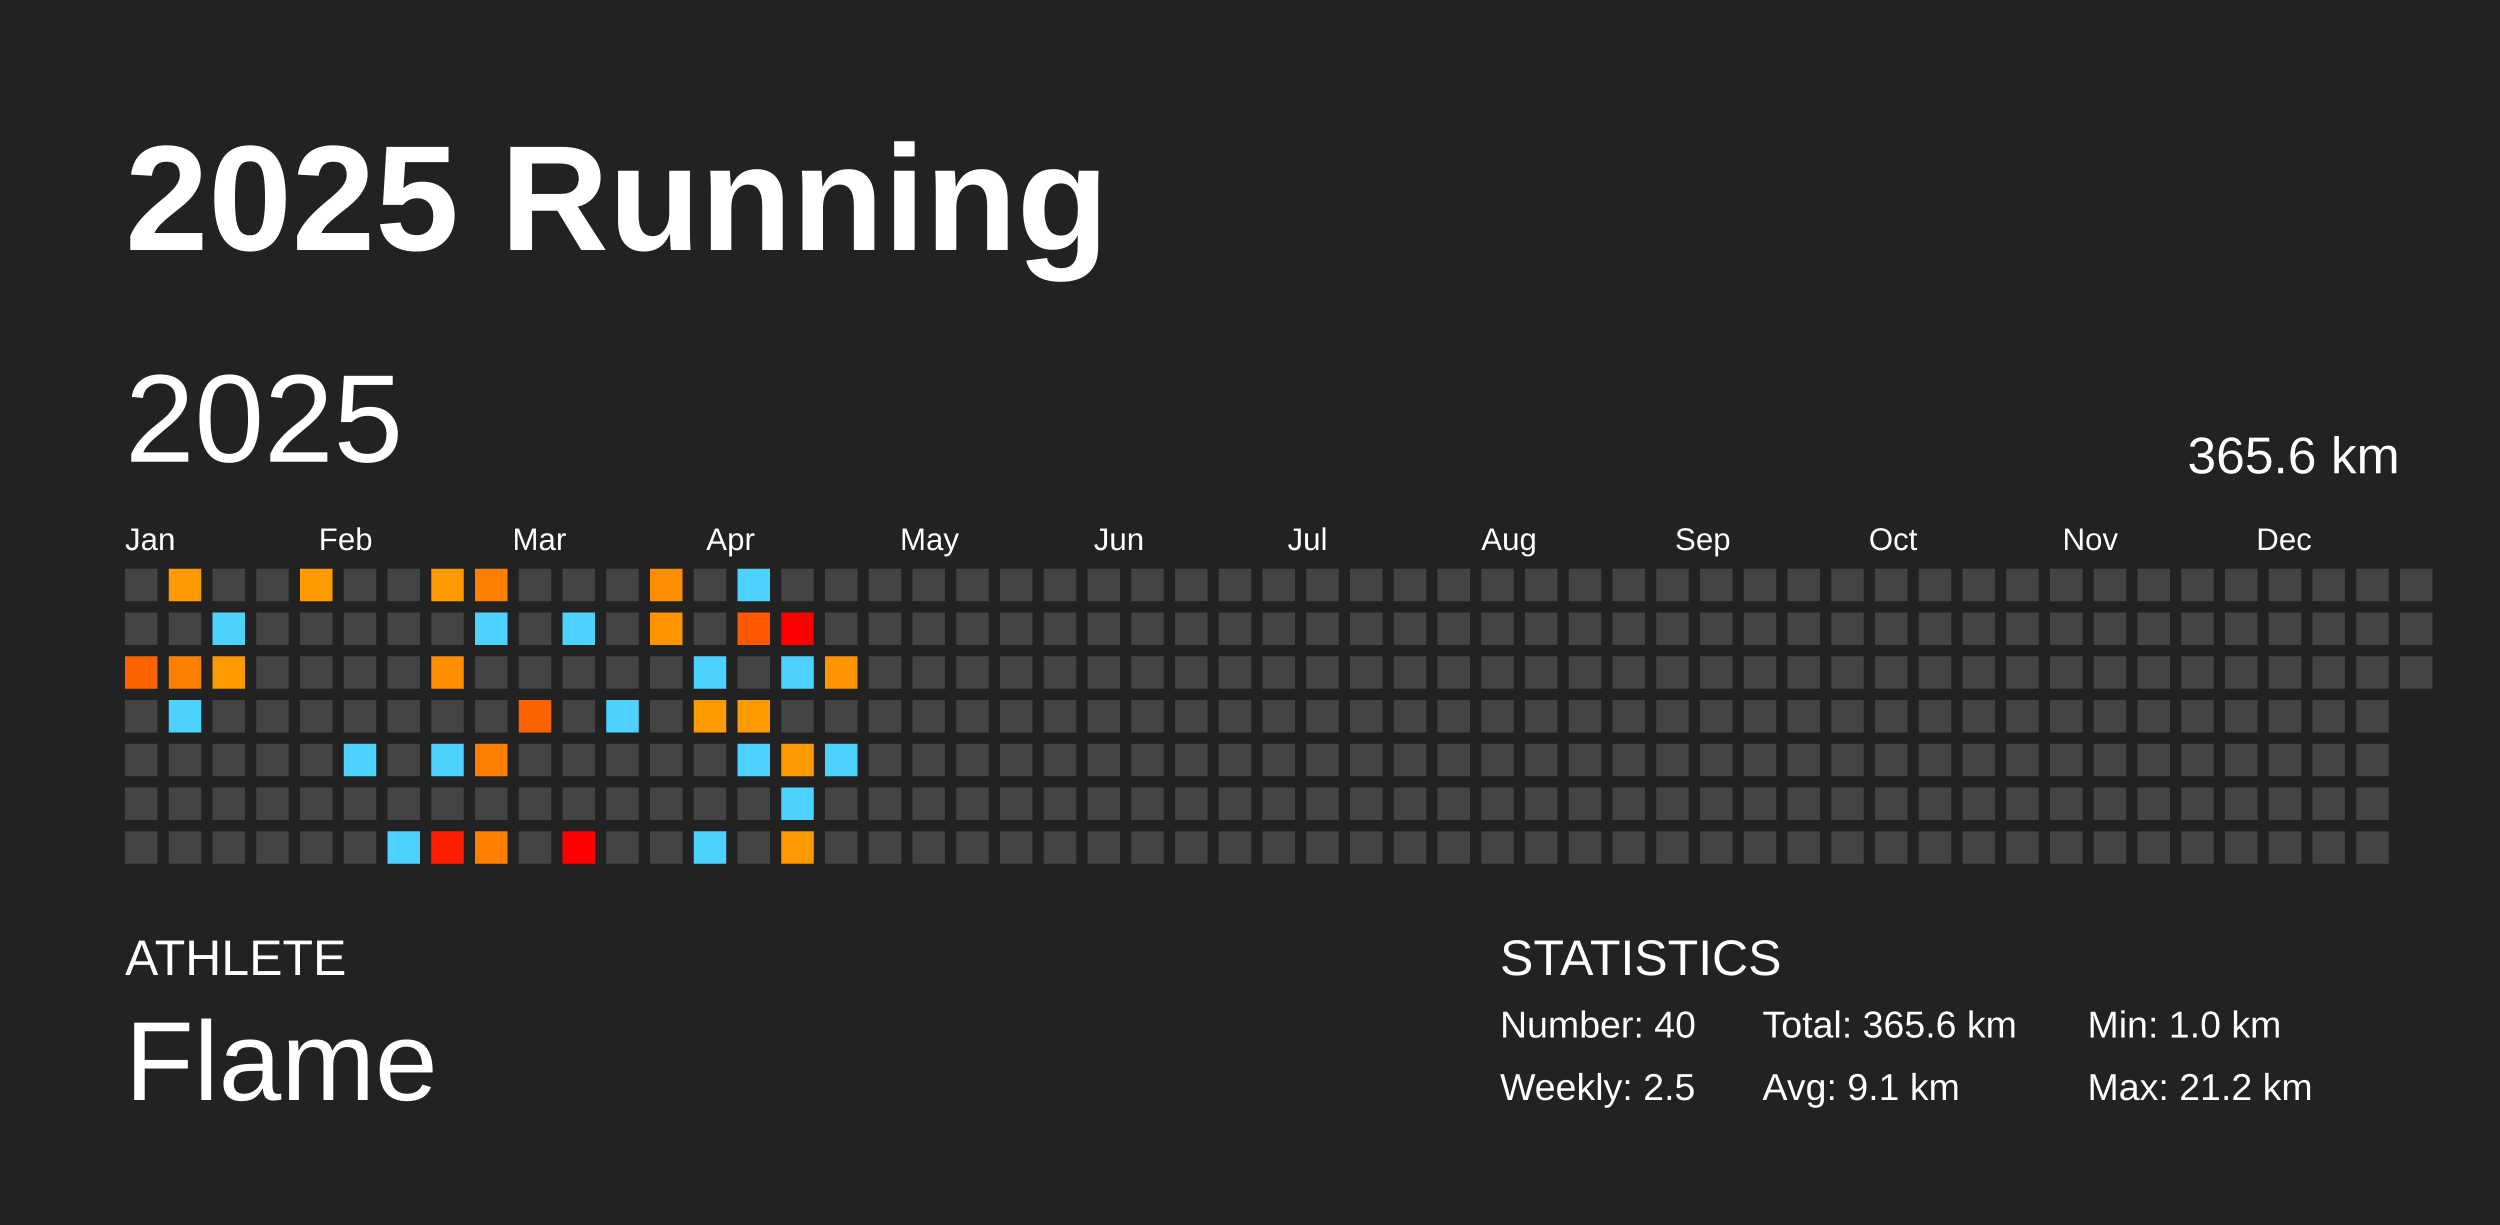
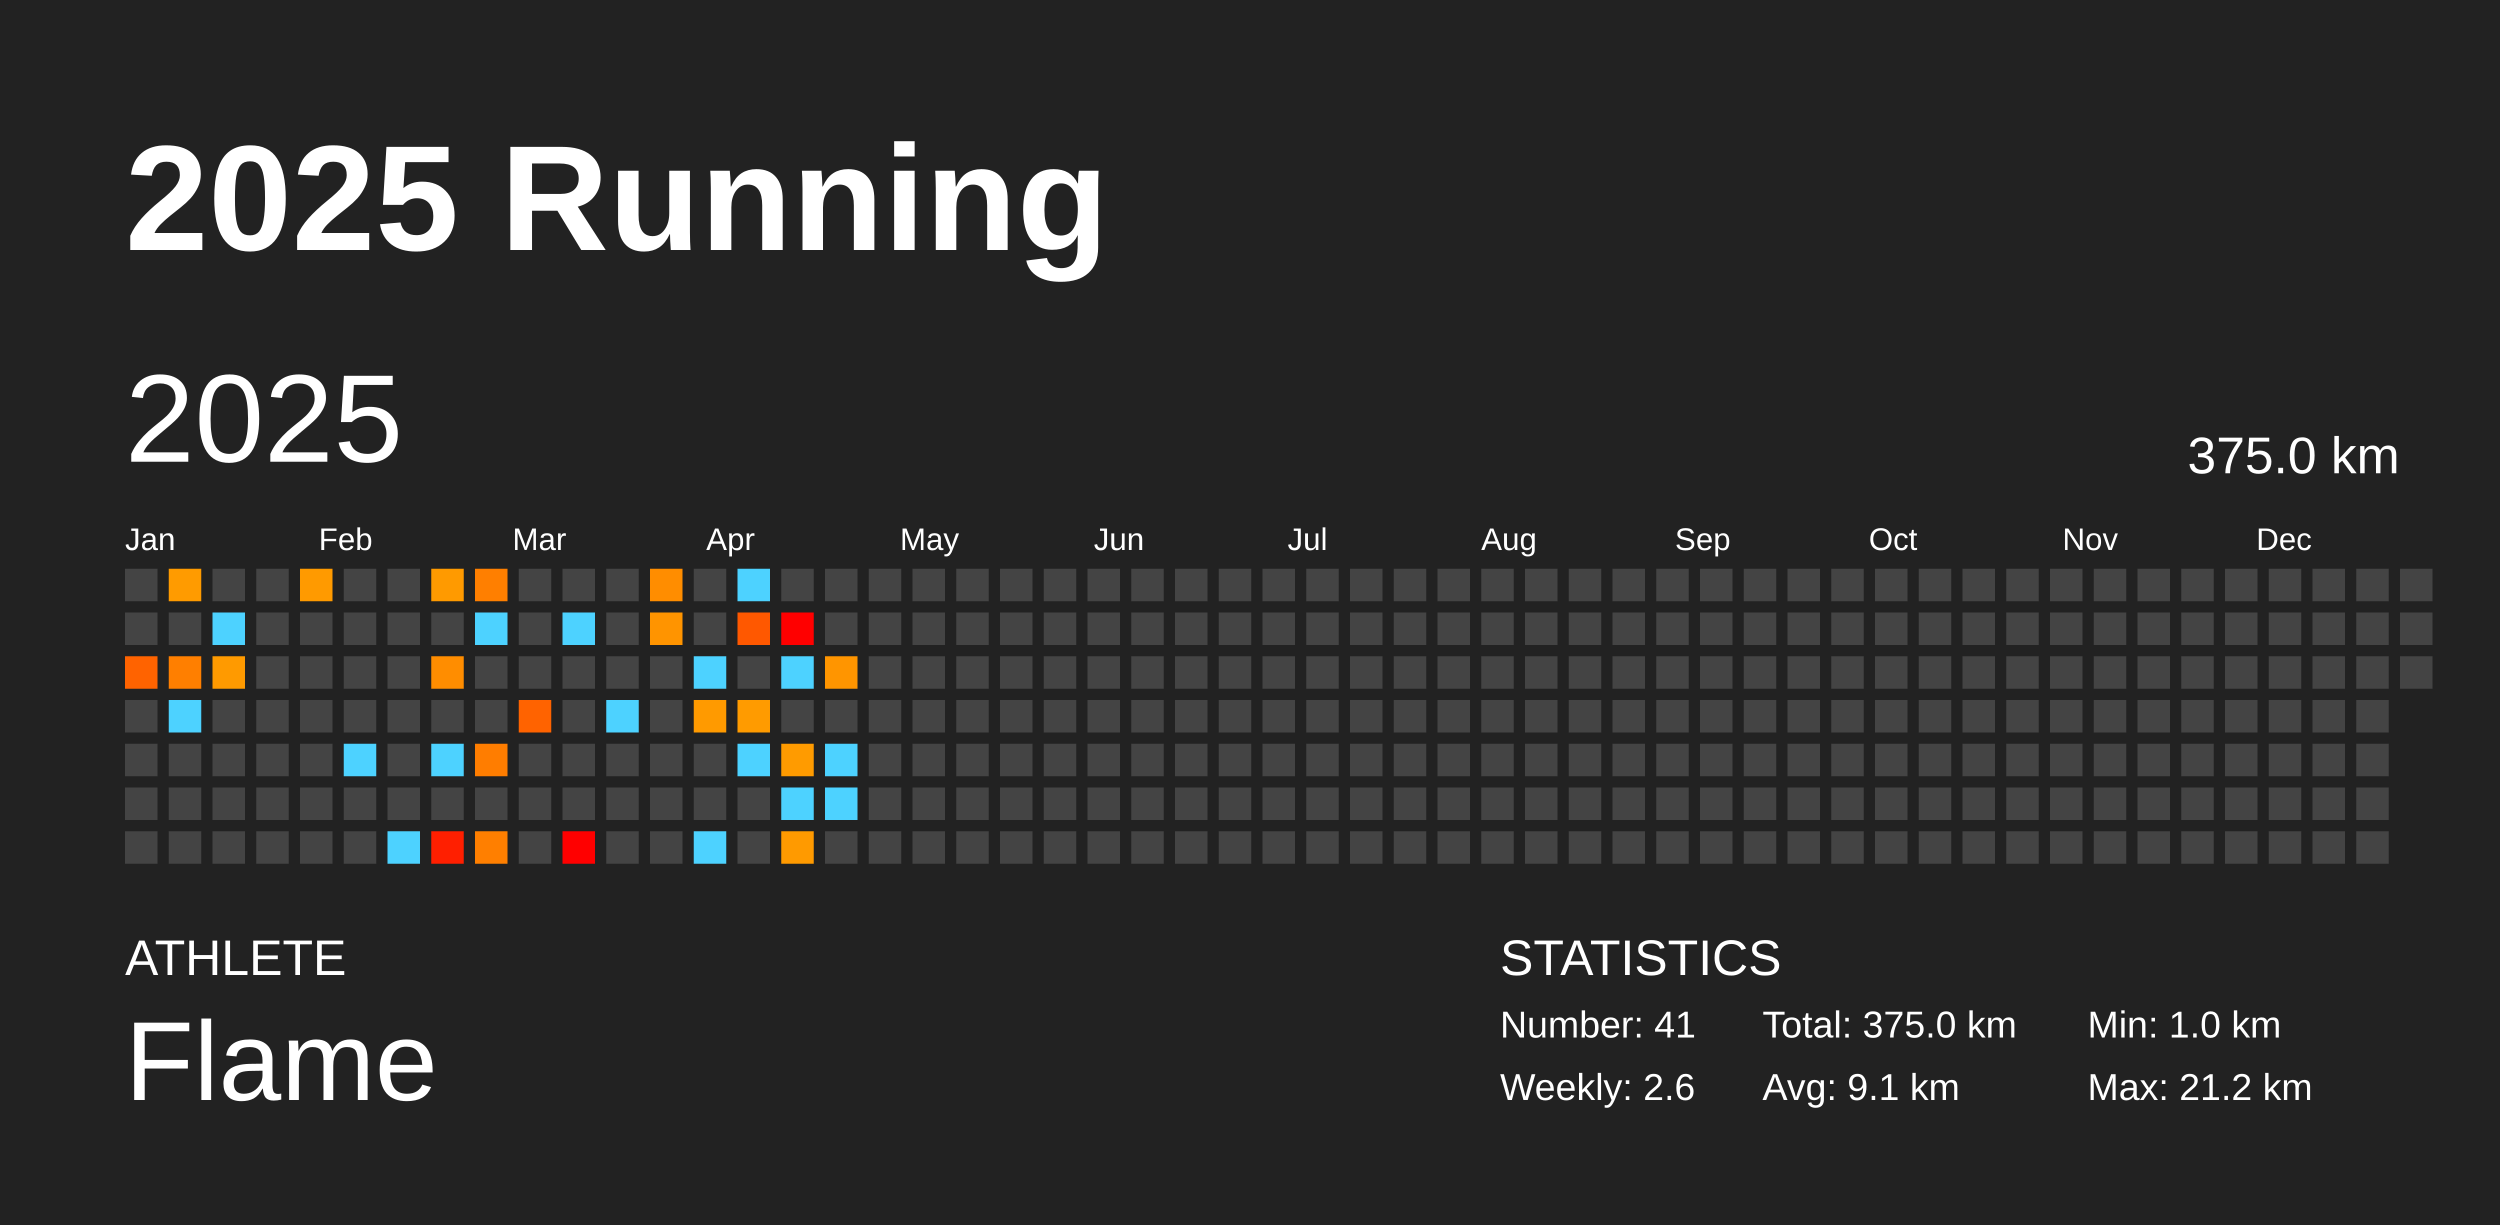
<svg xmlns="http://www.w3.org/2000/svg" baseProfile="full" height="98mm" version="1.1" viewBox="0,0,200,98" width="200mm">
  <defs />
  <rect fill="#222222" height="98" width="200" x="0" y="0" />
  <text fill="#FFFFFF" style="font-size:12px; font-family:Arial; font-weight:bold;" x="10" y="20">2025 Running</text>
  <text fill="#FFFFFF" style="font-size:4px; font-family:Arial" x="10" y="78">ATHLETE</text>
  <text fill="#FFFFFF" style="font-size:9px; font-family:Arial" x="10" y="88">Flame</text>
  <text fill="#FFFFFF" style="font-size:4px; font-family:Arial" x="120" y="78">STATISTICS</text>
-   <text fill="#FFFFFF" style="font-size:3px; font-family:Arial" x="120" y="83">Number: 40</text>
-   <text fill="#FFFFFF" style="font-size:3px; font-family:Arial" x="120" y="88">Weekly: 2.5</text>
-   <text fill="#FFFFFF" style="font-size:3px; font-family:Arial" x="141" y="83">Total: 365.6 km</text>
+   <text fill="#FFFFFF" style="font-size:3px; font-family:Arial" x="120" y="83">Number: 41</text>
+   <text fill="#FFFFFF" style="font-size:3px; font-family:Arial" x="120" y="88">Weekly: 2.6</text>
+   <text fill="#FFFFFF" style="font-size:3px; font-family:Arial" x="141" y="83">Total: 375.0 km</text>
  <text fill="#FFFFFF" style="font-size:3px; font-family:Arial" x="141" y="88">Avg: 9.1 km</text>
  <text fill="#FFFFFF" style="font-size:3px; font-family:Arial" x="167" y="83">Min: 1.0 km</text>
  <text fill="#FFFFFF" style="font-size:3px; font-family:Arial" x="167" y="88">Max: 21.2 km</text>
  <text dominant-baseline="hanging" fill="#FFFFFF" style="font-size:10.0px; font-family:Arial;" x="10" y="30">2025</text>
-   <text dominant-baseline="hanging" fill="#FFFFFF" style="font-size:4.125px; font-family:Arial;" x="175" y="35">365.6 km</text>
+   <text dominant-baseline="hanging" fill="#FFFFFF" style="font-size:4.125px; font-family:Arial;" x="175" y="35">375.0 km</text>
  <text fill="#FFFFFF" style="font-size:2.5px; font-family:Arial" x="10.0" y="44">Jan</text>
  <text fill="#FFFFFF" style="font-size:2.5px; font-family:Arial" x="25.5" y="44">Feb</text>
  <text fill="#FFFFFF" style="font-size:2.5px; font-family:Arial" x="41.0" y="44">Mar</text>
  <text fill="#FFFFFF" style="font-size:2.5px; font-family:Arial" x="56.5" y="44">Apr</text>
  <text fill="#FFFFFF" style="font-size:2.5px; font-family:Arial" x="72.0" y="44">May</text>
  <text fill="#FFFFFF" style="font-size:2.5px; font-family:Arial" x="87.5" y="44">Jun</text>
  <text fill="#FFFFFF" style="font-size:2.5px; font-family:Arial" x="103.0" y="44">Jul</text>
  <text fill="#FFFFFF" style="font-size:2.5px; font-family:Arial" x="118.5" y="44">Aug</text>
  <text fill="#FFFFFF" style="font-size:2.5px; font-family:Arial" x="134.0" y="44">Sep</text>
  <text fill="#FFFFFF" style="font-size:2.5px; font-family:Arial" x="149.5" y="44">Oct</text>
  <text fill="#FFFFFF" style="font-size:2.5px; font-family:Arial" x="165.0" y="44">Nov</text>
  <text fill="#FFFFFF" style="font-size:2.5px; font-family:Arial" x="180.5" y="44">Dec</text>
  <rect fill="#444444" height="2.6" width="2.6" x="10.0" y="45.5" />
  <rect fill="#444444" height="2.6" width="2.6" x="10.0" y="49.0" />
  <rect fill="#ff6300" height="2.6" width="2.6" x="10.0" y="52.5" />
  <rect fill="#444444" height="2.6" width="2.6" x="10.0" y="56.0" />
  <rect fill="#444444" height="2.6" width="2.6" x="10.0" y="59.5" />
  <rect fill="#444444" height="2.6" width="2.6" x="10.0" y="63.0" />
  <rect fill="#444444" height="2.6" width="2.6" x="10.0" y="66.5" />
  <rect fill="#ff9b00" height="2.6" width="2.6" x="13.5" y="45.5" />
  <rect fill="#444444" height="2.6" width="2.6" x="13.5" y="49.0" />
  <rect fill="#ff7f00" height="2.6" width="2.6" x="13.5" y="52.5" />
  <rect fill="#4dd2ff" height="2.6" width="2.6" x="13.5" y="56.0" />
  <rect fill="#444444" height="2.6" width="2.6" x="13.5" y="59.5" />
  <rect fill="#444444" height="2.6" width="2.6" x="13.5" y="63.0" />
  <rect fill="#444444" height="2.6" width="2.6" x="13.5" y="66.5" />
  <rect fill="#444444" height="2.6" width="2.6" x="17.0" y="45.5" />
  <rect fill="#4dd2ff" height="2.6" width="2.6" x="17.0" y="49.0" />
  <rect fill="#ff9a00" height="2.6" width="2.6" x="17.0" y="52.5" />
  <rect fill="#444444" height="2.6" width="2.6" x="17.0" y="56.0" />
  <rect fill="#444444" height="2.6" width="2.6" x="17.0" y="59.5" />
  <rect fill="#444444" height="2.6" width="2.6" x="17.0" y="63.0" />
  <rect fill="#444444" height="2.6" width="2.6" x="17.0" y="66.5" />
  <rect fill="#444444" height="2.6" width="2.6" x="20.5" y="45.5" />
  <rect fill="#444444" height="2.6" width="2.6" x="20.5" y="49.0" />
  <rect fill="#444444" height="2.6" width="2.6" x="20.5" y="52.5" />
  <rect fill="#444444" height="2.6" width="2.6" x="20.5" y="56.0" />
  <rect fill="#444444" height="2.6" width="2.6" x="20.5" y="59.5" />
  <rect fill="#444444" height="2.6" width="2.6" x="20.5" y="63.0" />
  <rect fill="#444444" height="2.6" width="2.6" x="20.5" y="66.5" />
  <rect fill="#ff9a00" height="2.6" width="2.6" x="24.0" y="45.5" />
  <rect fill="#444444" height="2.6" width="2.6" x="24.0" y="49.0" />
  <rect fill="#444444" height="2.6" width="2.6" x="24.0" y="52.5" />
  <rect fill="#444444" height="2.6" width="2.6" x="24.0" y="56.0" />
  <rect fill="#444444" height="2.6" width="2.6" x="24.0" y="59.5" />
  <rect fill="#444444" height="2.6" width="2.6" x="24.0" y="63.0" />
  <rect fill="#444444" height="2.6" width="2.6" x="24.0" y="66.5" />
  <rect fill="#444444" height="2.6" width="2.6" x="27.5" y="45.5" />
  <rect fill="#444444" height="2.6" width="2.6" x="27.5" y="49.0" />
  <rect fill="#444444" height="2.6" width="2.6" x="27.5" y="52.5" />
  <rect fill="#444444" height="2.6" width="2.6" x="27.5" y="56.0" />
  <rect fill="#4dd2ff" height="2.6" width="2.6" x="27.5" y="59.5" />
  <rect fill="#444444" height="2.6" width="2.6" x="27.5" y="63.0" />
  <rect fill="#444444" height="2.6" width="2.6" x="27.5" y="66.5" />
  <rect fill="#444444" height="2.6" width="2.6" x="31.0" y="45.5" />
  <rect fill="#444444" height="2.6" width="2.6" x="31.0" y="49.0" />
  <rect fill="#444444" height="2.6" width="2.6" x="31.0" y="52.5" />
  <rect fill="#444444" height="2.6" width="2.6" x="31.0" y="56.0" />
  <rect fill="#444444" height="2.6" width="2.6" x="31.0" y="59.5" />
  <rect fill="#444444" height="2.6" width="2.6" x="31.0" y="63.0" />
  <rect fill="#4dd2ff" height="2.6" width="2.6" x="31.0" y="66.5" />
  <rect fill="#ff9a00" height="2.6" width="2.6" x="34.5" y="45.5" />
  <rect fill="#444444" height="2.6" width="2.6" x="34.5" y="49.0" />
  <rect fill="#ff8d00" height="2.6" width="2.6" x="34.5" y="52.5" />
  <rect fill="#444444" height="2.6" width="2.6" x="34.5" y="56.0" />
  <rect fill="#4dd2ff" height="2.6" width="2.6" x="34.5" y="59.5" />
  <rect fill="#444444" height="2.6" width="2.6" x="34.5" y="63.0" />
  <rect fill="#ff1f00" height="2.6" width="2.6" x="34.5" y="66.5" />
  <rect fill="#ff7f00" height="2.6" width="2.6" x="38.0" y="45.5" />
  <rect fill="#4dd2ff" height="2.6" width="2.6" x="38.0" y="49.0" />
  <rect fill="#444444" height="2.6" width="2.6" x="38.0" y="52.5" />
  <rect fill="#444444" height="2.6" width="2.6" x="38.0" y="56.0" />
  <rect fill="#ff7d00" height="2.6" width="2.6" x="38.0" y="59.5" />
  <rect fill="#444444" height="2.6" width="2.6" x="38.0" y="63.0" />
  <rect fill="#ff7f00" height="2.6" width="2.6" x="38.0" y="66.5" />
  <rect fill="#444444" height="2.6" width="2.6" x="41.5" y="45.5" />
  <rect fill="#444444" height="2.6" width="2.6" x="41.5" y="49.0" />
  <rect fill="#444444" height="2.6" width="2.6" x="41.5" y="52.5" />
  <rect fill="#ff6300" height="2.6" width="2.6" x="41.5" y="56.0" />
  <rect fill="#444444" height="2.6" width="2.6" x="41.5" y="59.5" />
  <rect fill="#444444" height="2.6" width="2.6" x="41.5" y="63.0" />
  <rect fill="#444444" height="2.6" width="2.6" x="41.5" y="66.5" />
  <rect fill="#444444" height="2.6" width="2.6" x="45.0" y="45.5" />
  <rect fill="#4dd2ff" height="2.6" width="2.6" x="45.0" y="49.0" />
  <rect fill="#444444" height="2.6" width="2.6" x="45.0" y="52.5" />
  <rect fill="#444444" height="2.6" width="2.6" x="45.0" y="56.0" />
  <rect fill="#444444" height="2.6" width="2.6" x="45.0" y="59.5" />
  <rect fill="#444444" height="2.6" width="2.6" x="45.0" y="63.0" />
  <rect fill="red" height="2.6" width="2.6" x="45.0" y="66.5" />
  <rect fill="#444444" height="2.6" width="2.6" x="48.5" y="45.5" />
  <rect fill="#444444" height="2.6" width="2.6" x="48.5" y="49.0" />
  <rect fill="#444444" height="2.6" width="2.6" x="48.5" y="52.5" />
  <rect fill="#4dd2ff" height="2.6" width="2.6" x="48.5" y="56.0" />
  <rect fill="#444444" height="2.6" width="2.6" x="48.5" y="59.5" />
  <rect fill="#444444" height="2.6" width="2.6" x="48.5" y="63.0" />
  <rect fill="#444444" height="2.6" width="2.6" x="48.5" y="66.5" />
  <rect fill="#ff8d00" height="2.6" width="2.6" x="52.0" y="45.5" />
  <rect fill="#ff9400" height="2.6" width="2.6" x="52.0" y="49.0" />
  <rect fill="#444444" height="2.6" width="2.6" x="52.0" y="52.5" />
  <rect fill="#444444" height="2.6" width="2.6" x="52.0" y="56.0" />
  <rect fill="#444444" height="2.6" width="2.6" x="52.0" y="59.5" />
  <rect fill="#444444" height="2.6" width="2.6" x="52.0" y="63.0" />
  <rect fill="#444444" height="2.6" width="2.6" x="52.0" y="66.5" />
  <rect fill="#444444" height="2.6" width="2.6" x="55.5" y="45.5" />
  <rect fill="#444444" height="2.6" width="2.6" x="55.5" y="49.0" />
  <rect fill="#4dd2ff" height="2.6" width="2.6" x="55.5" y="52.5" />
  <rect fill="#ff9a00" height="2.6" width="2.6" x="55.5" y="56.0" />
  <rect fill="#444444" height="2.6" width="2.6" x="55.5" y="59.5" />
  <rect fill="#444444" height="2.6" width="2.6" x="55.5" y="63.0" />
  <rect fill="#4dd2ff" height="2.6" width="2.6" x="55.5" y="66.5" />
  <rect fill="#4dd2ff" height="2.6" width="2.6" x="59.0" y="45.5" />
  <rect fill="#ff5800" height="2.6" width="2.6" x="59.0" y="49.0" />
  <rect fill="#444444" height="2.6" width="2.6" x="59.0" y="52.5" />
  <rect fill="#ff9b00" height="2.6" width="2.6" x="59.0" y="56.0" />
  <rect fill="#4dd2ff" height="2.6" width="2.6" x="59.0" y="59.5" />
  <rect fill="#444444" height="2.6" width="2.6" x="59.0" y="63.0" />
  <rect fill="#444444" height="2.6" width="2.6" x="59.0" y="66.5" />
  <rect fill="#444444" height="2.6" width="2.6" x="62.5" y="45.5" />
  <rect fill="red" height="2.6" width="2.6" x="62.5" y="49.0" />
  <rect fill="#4dd2ff" height="2.6" width="2.6" x="62.5" y="52.5" />
  <rect fill="#444444" height="2.6" width="2.6" x="62.5" y="56.0" />
  <rect fill="#ff9b00" height="2.6" width="2.6" x="62.5" y="59.5" />
  <rect fill="#4dd2ff" height="2.6" width="2.6" x="62.5" y="63.0" />
  <rect fill="#ff9a00" height="2.6" width="2.6" x="62.5" y="66.5" />
  <rect fill="#444444" height="2.6" width="2.6" x="66.0" y="45.5" />
  <rect fill="#444444" height="2.6" width="2.6" x="66.0" y="49.0" />
  <rect fill="#ff9500" height="2.6" width="2.6" x="66.0" y="52.5" />
  <rect fill="#444444" height="2.6" width="2.6" x="66.0" y="56.0" />
  <rect fill="#4dd2ff" height="2.6" width="2.6" x="66.0" y="59.5" />
-   <rect fill="#444444" height="2.6" width="2.6" x="66.0" y="63.0" />
+   <rect fill="#4dd2ff" height="2.6" width="2.6" x="66.0" y="63.0" />
  <rect fill="#444444" height="2.6" width="2.6" x="66.0" y="66.5" />
  <rect fill="#444444" height="2.6" width="2.6" x="69.5" y="45.5" />
  <rect fill="#444444" height="2.6" width="2.6" x="69.5" y="49.0" />
  <rect fill="#444444" height="2.6" width="2.6" x="69.5" y="52.5" />
  <rect fill="#444444" height="2.6" width="2.6" x="69.5" y="56.0" />
  <rect fill="#444444" height="2.6" width="2.6" x="69.5" y="59.5" />
  <rect fill="#444444" height="2.6" width="2.6" x="69.5" y="63.0" />
  <rect fill="#444444" height="2.6" width="2.6" x="69.5" y="66.5" />
  <rect fill="#444444" height="2.6" width="2.6" x="73.0" y="45.5" />
  <rect fill="#444444" height="2.6" width="2.6" x="73.0" y="49.0" />
  <rect fill="#444444" height="2.6" width="2.6" x="73.0" y="52.5" />
  <rect fill="#444444" height="2.6" width="2.6" x="73.0" y="56.0" />
  <rect fill="#444444" height="2.6" width="2.6" x="73.0" y="59.5" />
  <rect fill="#444444" height="2.6" width="2.6" x="73.0" y="63.0" />
  <rect fill="#444444" height="2.6" width="2.6" x="73.0" y="66.5" />
  <rect fill="#444444" height="2.6" width="2.6" x="76.5" y="45.5" />
  <rect fill="#444444" height="2.6" width="2.6" x="76.5" y="49.0" />
  <rect fill="#444444" height="2.6" width="2.6" x="76.5" y="52.5" />
  <rect fill="#444444" height="2.6" width="2.6" x="76.5" y="56.0" />
  <rect fill="#444444" height="2.6" width="2.6" x="76.5" y="59.5" />
  <rect fill="#444444" height="2.6" width="2.6" x="76.5" y="63.0" />
  <rect fill="#444444" height="2.6" width="2.6" x="76.5" y="66.5" />
  <rect fill="#444444" height="2.6" width="2.6" x="80.0" y="45.5" />
  <rect fill="#444444" height="2.6" width="2.6" x="80.0" y="49.0" />
  <rect fill="#444444" height="2.6" width="2.6" x="80.0" y="52.5" />
  <rect fill="#444444" height="2.6" width="2.6" x="80.0" y="56.0" />
  <rect fill="#444444" height="2.6" width="2.6" x="80.0" y="59.5" />
  <rect fill="#444444" height="2.6" width="2.6" x="80.0" y="63.0" />
  <rect fill="#444444" height="2.6" width="2.6" x="80.0" y="66.5" />
  <rect fill="#444444" height="2.6" width="2.6" x="83.5" y="45.5" />
  <rect fill="#444444" height="2.6" width="2.6" x="83.5" y="49.0" />
  <rect fill="#444444" height="2.6" width="2.6" x="83.5" y="52.5" />
  <rect fill="#444444" height="2.6" width="2.6" x="83.5" y="56.0" />
  <rect fill="#444444" height="2.6" width="2.6" x="83.5" y="59.5" />
  <rect fill="#444444" height="2.6" width="2.6" x="83.5" y="63.0" />
  <rect fill="#444444" height="2.6" width="2.6" x="83.5" y="66.5" />
  <rect fill="#444444" height="2.6" width="2.6" x="87.0" y="45.5" />
  <rect fill="#444444" height="2.6" width="2.6" x="87.0" y="49.0" />
  <rect fill="#444444" height="2.6" width="2.6" x="87.0" y="52.5" />
  <rect fill="#444444" height="2.6" width="2.6" x="87.0" y="56.0" />
  <rect fill="#444444" height="2.6" width="2.6" x="87.0" y="59.5" />
  <rect fill="#444444" height="2.6" width="2.6" x="87.0" y="63.0" />
  <rect fill="#444444" height="2.6" width="2.6" x="87.0" y="66.5" />
  <rect fill="#444444" height="2.6" width="2.6" x="90.5" y="45.5" />
  <rect fill="#444444" height="2.6" width="2.6" x="90.5" y="49.0" />
  <rect fill="#444444" height="2.6" width="2.6" x="90.5" y="52.5" />
  <rect fill="#444444" height="2.6" width="2.6" x="90.5" y="56.0" />
  <rect fill="#444444" height="2.6" width="2.6" x="90.5" y="59.5" />
  <rect fill="#444444" height="2.6" width="2.6" x="90.5" y="63.0" />
  <rect fill="#444444" height="2.6" width="2.6" x="90.5" y="66.5" />
  <rect fill="#444444" height="2.6" width="2.6" x="94.0" y="45.5" />
  <rect fill="#444444" height="2.6" width="2.6" x="94.0" y="49.0" />
  <rect fill="#444444" height="2.6" width="2.6" x="94.0" y="52.5" />
  <rect fill="#444444" height="2.6" width="2.6" x="94.0" y="56.0" />
  <rect fill="#444444" height="2.6" width="2.6" x="94.0" y="59.5" />
  <rect fill="#444444" height="2.6" width="2.6" x="94.0" y="63.0" />
  <rect fill="#444444" height="2.6" width="2.6" x="94.0" y="66.5" />
  <rect fill="#444444" height="2.6" width="2.6" x="97.5" y="45.5" />
  <rect fill="#444444" height="2.6" width="2.6" x="97.5" y="49.0" />
  <rect fill="#444444" height="2.6" width="2.6" x="97.5" y="52.5" />
  <rect fill="#444444" height="2.6" width="2.6" x="97.5" y="56.0" />
  <rect fill="#444444" height="2.6" width="2.6" x="97.5" y="59.5" />
  <rect fill="#444444" height="2.6" width="2.6" x="97.5" y="63.0" />
  <rect fill="#444444" height="2.6" width="2.6" x="97.5" y="66.5" />
  <rect fill="#444444" height="2.6" width="2.6" x="101.0" y="45.5" />
  <rect fill="#444444" height="2.6" width="2.6" x="101.0" y="49.0" />
  <rect fill="#444444" height="2.6" width="2.6" x="101.0" y="52.5" />
  <rect fill="#444444" height="2.6" width="2.6" x="101.0" y="56.0" />
  <rect fill="#444444" height="2.6" width="2.6" x="101.0" y="59.5" />
  <rect fill="#444444" height="2.6" width="2.6" x="101.0" y="63.0" />
  <rect fill="#444444" height="2.6" width="2.6" x="101.0" y="66.5" />
  <rect fill="#444444" height="2.6" width="2.6" x="104.5" y="45.5" />
  <rect fill="#444444" height="2.6" width="2.6" x="104.5" y="49.0" />
  <rect fill="#444444" height="2.6" width="2.6" x="104.5" y="52.5" />
  <rect fill="#444444" height="2.6" width="2.6" x="104.5" y="56.0" />
  <rect fill="#444444" height="2.6" width="2.6" x="104.5" y="59.5" />
  <rect fill="#444444" height="2.6" width="2.6" x="104.5" y="63.0" />
  <rect fill="#444444" height="2.6" width="2.6" x="104.5" y="66.5" />
  <rect fill="#444444" height="2.6" width="2.6" x="108.0" y="45.5" />
  <rect fill="#444444" height="2.6" width="2.6" x="108.0" y="49.0" />
  <rect fill="#444444" height="2.6" width="2.6" x="108.0" y="52.5" />
  <rect fill="#444444" height="2.6" width="2.6" x="108.0" y="56.0" />
  <rect fill="#444444" height="2.6" width="2.6" x="108.0" y="59.5" />
  <rect fill="#444444" height="2.6" width="2.6" x="108.0" y="63.0" />
  <rect fill="#444444" height="2.6" width="2.6" x="108.0" y="66.5" />
  <rect fill="#444444" height="2.6" width="2.6" x="111.5" y="45.5" />
  <rect fill="#444444" height="2.6" width="2.6" x="111.5" y="49.0" />
  <rect fill="#444444" height="2.6" width="2.6" x="111.5" y="52.5" />
  <rect fill="#444444" height="2.6" width="2.6" x="111.5" y="56.0" />
  <rect fill="#444444" height="2.6" width="2.6" x="111.5" y="59.5" />
  <rect fill="#444444" height="2.6" width="2.6" x="111.5" y="63.0" />
  <rect fill="#444444" height="2.6" width="2.6" x="111.5" y="66.5" />
  <rect fill="#444444" height="2.6" width="2.6" x="115.0" y="45.5" />
  <rect fill="#444444" height="2.6" width="2.6" x="115.0" y="49.0" />
  <rect fill="#444444" height="2.6" width="2.6" x="115.0" y="52.5" />
  <rect fill="#444444" height="2.6" width="2.6" x="115.0" y="56.0" />
  <rect fill="#444444" height="2.6" width="2.6" x="115.0" y="59.5" />
  <rect fill="#444444" height="2.6" width="2.6" x="115.0" y="63.0" />
  <rect fill="#444444" height="2.6" width="2.6" x="115.0" y="66.5" />
  <rect fill="#444444" height="2.6" width="2.6" x="118.5" y="45.5" />
  <rect fill="#444444" height="2.6" width="2.6" x="118.5" y="49.0" />
  <rect fill="#444444" height="2.6" width="2.6" x="118.5" y="52.5" />
  <rect fill="#444444" height="2.6" width="2.6" x="118.5" y="56.0" />
  <rect fill="#444444" height="2.6" width="2.6" x="118.5" y="59.5" />
  <rect fill="#444444" height="2.6" width="2.6" x="118.5" y="63.0" />
  <rect fill="#444444" height="2.6" width="2.6" x="118.5" y="66.5" />
  <rect fill="#444444" height="2.6" width="2.6" x="122.0" y="45.5" />
  <rect fill="#444444" height="2.6" width="2.6" x="122.0" y="49.0" />
  <rect fill="#444444" height="2.6" width="2.6" x="122.0" y="52.5" />
  <rect fill="#444444" height="2.6" width="2.6" x="122.0" y="56.0" />
  <rect fill="#444444" height="2.6" width="2.6" x="122.0" y="59.5" />
  <rect fill="#444444" height="2.6" width="2.6" x="122.0" y="63.0" />
  <rect fill="#444444" height="2.6" width="2.6" x="122.0" y="66.5" />
  <rect fill="#444444" height="2.6" width="2.6" x="125.5" y="45.5" />
  <rect fill="#444444" height="2.6" width="2.6" x="125.5" y="49.0" />
  <rect fill="#444444" height="2.6" width="2.6" x="125.5" y="52.5" />
  <rect fill="#444444" height="2.6" width="2.6" x="125.5" y="56.0" />
  <rect fill="#444444" height="2.6" width="2.6" x="125.5" y="59.5" />
  <rect fill="#444444" height="2.6" width="2.6" x="125.5" y="63.0" />
  <rect fill="#444444" height="2.6" width="2.6" x="125.5" y="66.5" />
  <rect fill="#444444" height="2.6" width="2.6" x="129.0" y="45.5" />
  <rect fill="#444444" height="2.6" width="2.6" x="129.0" y="49.0" />
  <rect fill="#444444" height="2.6" width="2.6" x="129.0" y="52.5" />
  <rect fill="#444444" height="2.6" width="2.6" x="129.0" y="56.0" />
  <rect fill="#444444" height="2.6" width="2.6" x="129.0" y="59.5" />
  <rect fill="#444444" height="2.6" width="2.6" x="129.0" y="63.0" />
  <rect fill="#444444" height="2.6" width="2.6" x="129.0" y="66.5" />
  <rect fill="#444444" height="2.6" width="2.6" x="132.5" y="45.5" />
  <rect fill="#444444" height="2.6" width="2.6" x="132.5" y="49.0" />
  <rect fill="#444444" height="2.6" width="2.6" x="132.5" y="52.5" />
  <rect fill="#444444" height="2.6" width="2.6" x="132.5" y="56.0" />
  <rect fill="#444444" height="2.6" width="2.6" x="132.5" y="59.5" />
  <rect fill="#444444" height="2.6" width="2.6" x="132.5" y="63.0" />
  <rect fill="#444444" height="2.6" width="2.6" x="132.5" y="66.5" />
  <rect fill="#444444" height="2.6" width="2.6" x="136.0" y="45.5" />
  <rect fill="#444444" height="2.6" width="2.6" x="136.0" y="49.0" />
  <rect fill="#444444" height="2.6" width="2.6" x="136.0" y="52.5" />
  <rect fill="#444444" height="2.6" width="2.6" x="136.0" y="56.0" />
  <rect fill="#444444" height="2.6" width="2.6" x="136.0" y="59.5" />
  <rect fill="#444444" height="2.6" width="2.6" x="136.0" y="63.0" />
  <rect fill="#444444" height="2.6" width="2.6" x="136.0" y="66.5" />
  <rect fill="#444444" height="2.6" width="2.6" x="139.5" y="45.5" />
  <rect fill="#444444" height="2.6" width="2.6" x="139.5" y="49.0" />
  <rect fill="#444444" height="2.6" width="2.6" x="139.5" y="52.5" />
  <rect fill="#444444" height="2.6" width="2.6" x="139.5" y="56.0" />
  <rect fill="#444444" height="2.6" width="2.6" x="139.5" y="59.5" />
  <rect fill="#444444" height="2.6" width="2.6" x="139.5" y="63.0" />
  <rect fill="#444444" height="2.6" width="2.6" x="139.5" y="66.5" />
  <rect fill="#444444" height="2.6" width="2.6" x="143.0" y="45.5" />
  <rect fill="#444444" height="2.6" width="2.6" x="143.0" y="49.0" />
  <rect fill="#444444" height="2.6" width="2.6" x="143.0" y="52.5" />
  <rect fill="#444444" height="2.6" width="2.6" x="143.0" y="56.0" />
  <rect fill="#444444" height="2.6" width="2.6" x="143.0" y="59.5" />
  <rect fill="#444444" height="2.6" width="2.6" x="143.0" y="63.0" />
  <rect fill="#444444" height="2.6" width="2.6" x="143.0" y="66.5" />
  <rect fill="#444444" height="2.6" width="2.6" x="146.5" y="45.5" />
  <rect fill="#444444" height="2.6" width="2.6" x="146.5" y="49.0" />
  <rect fill="#444444" height="2.6" width="2.6" x="146.5" y="52.5" />
  <rect fill="#444444" height="2.6" width="2.6" x="146.5" y="56.0" />
  <rect fill="#444444" height="2.6" width="2.6" x="146.5" y="59.5" />
  <rect fill="#444444" height="2.6" width="2.6" x="146.5" y="63.0" />
  <rect fill="#444444" height="2.6" width="2.6" x="146.5" y="66.5" />
  <rect fill="#444444" height="2.6" width="2.6" x="150.0" y="45.5" />
  <rect fill="#444444" height="2.6" width="2.6" x="150.0" y="49.0" />
  <rect fill="#444444" height="2.6" width="2.6" x="150.0" y="52.5" />
  <rect fill="#444444" height="2.6" width="2.6" x="150.0" y="56.0" />
  <rect fill="#444444" height="2.6" width="2.6" x="150.0" y="59.5" />
  <rect fill="#444444" height="2.6" width="2.6" x="150.0" y="63.0" />
  <rect fill="#444444" height="2.6" width="2.6" x="150.0" y="66.5" />
  <rect fill="#444444" height="2.6" width="2.6" x="153.5" y="45.5" />
  <rect fill="#444444" height="2.6" width="2.6" x="153.5" y="49.0" />
  <rect fill="#444444" height="2.6" width="2.6" x="153.5" y="52.5" />
  <rect fill="#444444" height="2.6" width="2.6" x="153.5" y="56.0" />
  <rect fill="#444444" height="2.6" width="2.6" x="153.5" y="59.5" />
  <rect fill="#444444" height="2.6" width="2.6" x="153.5" y="63.0" />
  <rect fill="#444444" height="2.6" width="2.6" x="153.5" y="66.5" />
  <rect fill="#444444" height="2.6" width="2.6" x="157.0" y="45.5" />
  <rect fill="#444444" height="2.6" width="2.6" x="157.0" y="49.0" />
  <rect fill="#444444" height="2.6" width="2.6" x="157.0" y="52.5" />
  <rect fill="#444444" height="2.6" width="2.6" x="157.0" y="56.0" />
  <rect fill="#444444" height="2.6" width="2.6" x="157.0" y="59.5" />
  <rect fill="#444444" height="2.6" width="2.6" x="157.0" y="63.0" />
  <rect fill="#444444" height="2.6" width="2.6" x="157.0" y="66.5" />
  <rect fill="#444444" height="2.6" width="2.6" x="160.5" y="45.5" />
  <rect fill="#444444" height="2.6" width="2.6" x="160.5" y="49.0" />
  <rect fill="#444444" height="2.6" width="2.6" x="160.5" y="52.5" />
  <rect fill="#444444" height="2.6" width="2.6" x="160.5" y="56.0" />
  <rect fill="#444444" height="2.6" width="2.6" x="160.5" y="59.5" />
  <rect fill="#444444" height="2.6" width="2.6" x="160.5" y="63.0" />
  <rect fill="#444444" height="2.6" width="2.6" x="160.5" y="66.5" />
  <rect fill="#444444" height="2.6" width="2.6" x="164.0" y="45.5" />
  <rect fill="#444444" height="2.6" width="2.6" x="164.0" y="49.0" />
  <rect fill="#444444" height="2.6" width="2.6" x="164.0" y="52.5" />
  <rect fill="#444444" height="2.6" width="2.6" x="164.0" y="56.0" />
  <rect fill="#444444" height="2.6" width="2.6" x="164.0" y="59.5" />
  <rect fill="#444444" height="2.6" width="2.6" x="164.0" y="63.0" />
  <rect fill="#444444" height="2.6" width="2.6" x="164.0" y="66.5" />
  <rect fill="#444444" height="2.6" width="2.6" x="167.5" y="45.5" />
  <rect fill="#444444" height="2.6" width="2.6" x="167.5" y="49.0" />
  <rect fill="#444444" height="2.6" width="2.6" x="167.5" y="52.5" />
  <rect fill="#444444" height="2.6" width="2.6" x="167.5" y="56.0" />
  <rect fill="#444444" height="2.6" width="2.6" x="167.5" y="59.5" />
  <rect fill="#444444" height="2.6" width="2.6" x="167.5" y="63.0" />
  <rect fill="#444444" height="2.6" width="2.6" x="167.5" y="66.5" />
  <rect fill="#444444" height="2.6" width="2.6" x="171.0" y="45.5" />
  <rect fill="#444444" height="2.6" width="2.6" x="171.0" y="49.0" />
  <rect fill="#444444" height="2.6" width="2.6" x="171.0" y="52.5" />
  <rect fill="#444444" height="2.6" width="2.6" x="171.0" y="56.0" />
  <rect fill="#444444" height="2.6" width="2.6" x="171.0" y="59.5" />
  <rect fill="#444444" height="2.6" width="2.6" x="171.0" y="63.0" />
  <rect fill="#444444" height="2.6" width="2.6" x="171.0" y="66.5" />
  <rect fill="#444444" height="2.6" width="2.6" x="174.5" y="45.5" />
  <rect fill="#444444" height="2.6" width="2.6" x="174.5" y="49.0" />
  <rect fill="#444444" height="2.6" width="2.6" x="174.5" y="52.5" />
  <rect fill="#444444" height="2.6" width="2.6" x="174.5" y="56.0" />
  <rect fill="#444444" height="2.6" width="2.6" x="174.5" y="59.5" />
  <rect fill="#444444" height="2.6" width="2.6" x="174.5" y="63.0" />
  <rect fill="#444444" height="2.6" width="2.6" x="174.5" y="66.5" />
  <rect fill="#444444" height="2.6" width="2.6" x="178.0" y="45.5" />
  <rect fill="#444444" height="2.6" width="2.6" x="178.0" y="49.0" />
  <rect fill="#444444" height="2.6" width="2.6" x="178.0" y="52.5" />
  <rect fill="#444444" height="2.6" width="2.6" x="178.0" y="56.0" />
  <rect fill="#444444" height="2.6" width="2.6" x="178.0" y="59.5" />
  <rect fill="#444444" height="2.6" width="2.6" x="178.0" y="63.0" />
  <rect fill="#444444" height="2.6" width="2.6" x="178.0" y="66.5" />
  <rect fill="#444444" height="2.6" width="2.6" x="181.5" y="45.5" />
  <rect fill="#444444" height="2.6" width="2.6" x="181.5" y="49.0" />
  <rect fill="#444444" height="2.6" width="2.6" x="181.5" y="52.5" />
  <rect fill="#444444" height="2.6" width="2.6" x="181.5" y="56.0" />
  <rect fill="#444444" height="2.6" width="2.6" x="181.5" y="59.5" />
  <rect fill="#444444" height="2.6" width="2.6" x="181.5" y="63.0" />
  <rect fill="#444444" height="2.6" width="2.6" x="181.5" y="66.5" />
  <rect fill="#444444" height="2.6" width="2.6" x="185.0" y="45.5" />
  <rect fill="#444444" height="2.6" width="2.6" x="185.0" y="49.0" />
  <rect fill="#444444" height="2.6" width="2.6" x="185.0" y="52.5" />
  <rect fill="#444444" height="2.6" width="2.6" x="185.0" y="56.0" />
  <rect fill="#444444" height="2.6" width="2.6" x="185.0" y="59.5" />
  <rect fill="#444444" height="2.6" width="2.6" x="185.0" y="63.0" />
  <rect fill="#444444" height="2.6" width="2.6" x="185.0" y="66.5" />
  <rect fill="#444444" height="2.6" width="2.6" x="188.5" y="45.5" />
  <rect fill="#444444" height="2.6" width="2.6" x="188.5" y="49.0" />
  <rect fill="#444444" height="2.6" width="2.6" x="188.5" y="52.5" />
  <rect fill="#444444" height="2.6" width="2.6" x="188.5" y="56.0" />
  <rect fill="#444444" height="2.6" width="2.6" x="188.5" y="59.5" />
  <rect fill="#444444" height="2.6" width="2.6" x="188.5" y="63.0" />
  <rect fill="#444444" height="2.6" width="2.6" x="188.5" y="66.5" />
  <rect fill="#444444" height="2.6" width="2.6" x="192.0" y="45.5" />
  <rect fill="#444444" height="2.6" width="2.6" x="192.0" y="49.0" />
  <rect fill="#444444" height="2.6" width="2.6" x="192.0" y="52.5" />
</svg>
